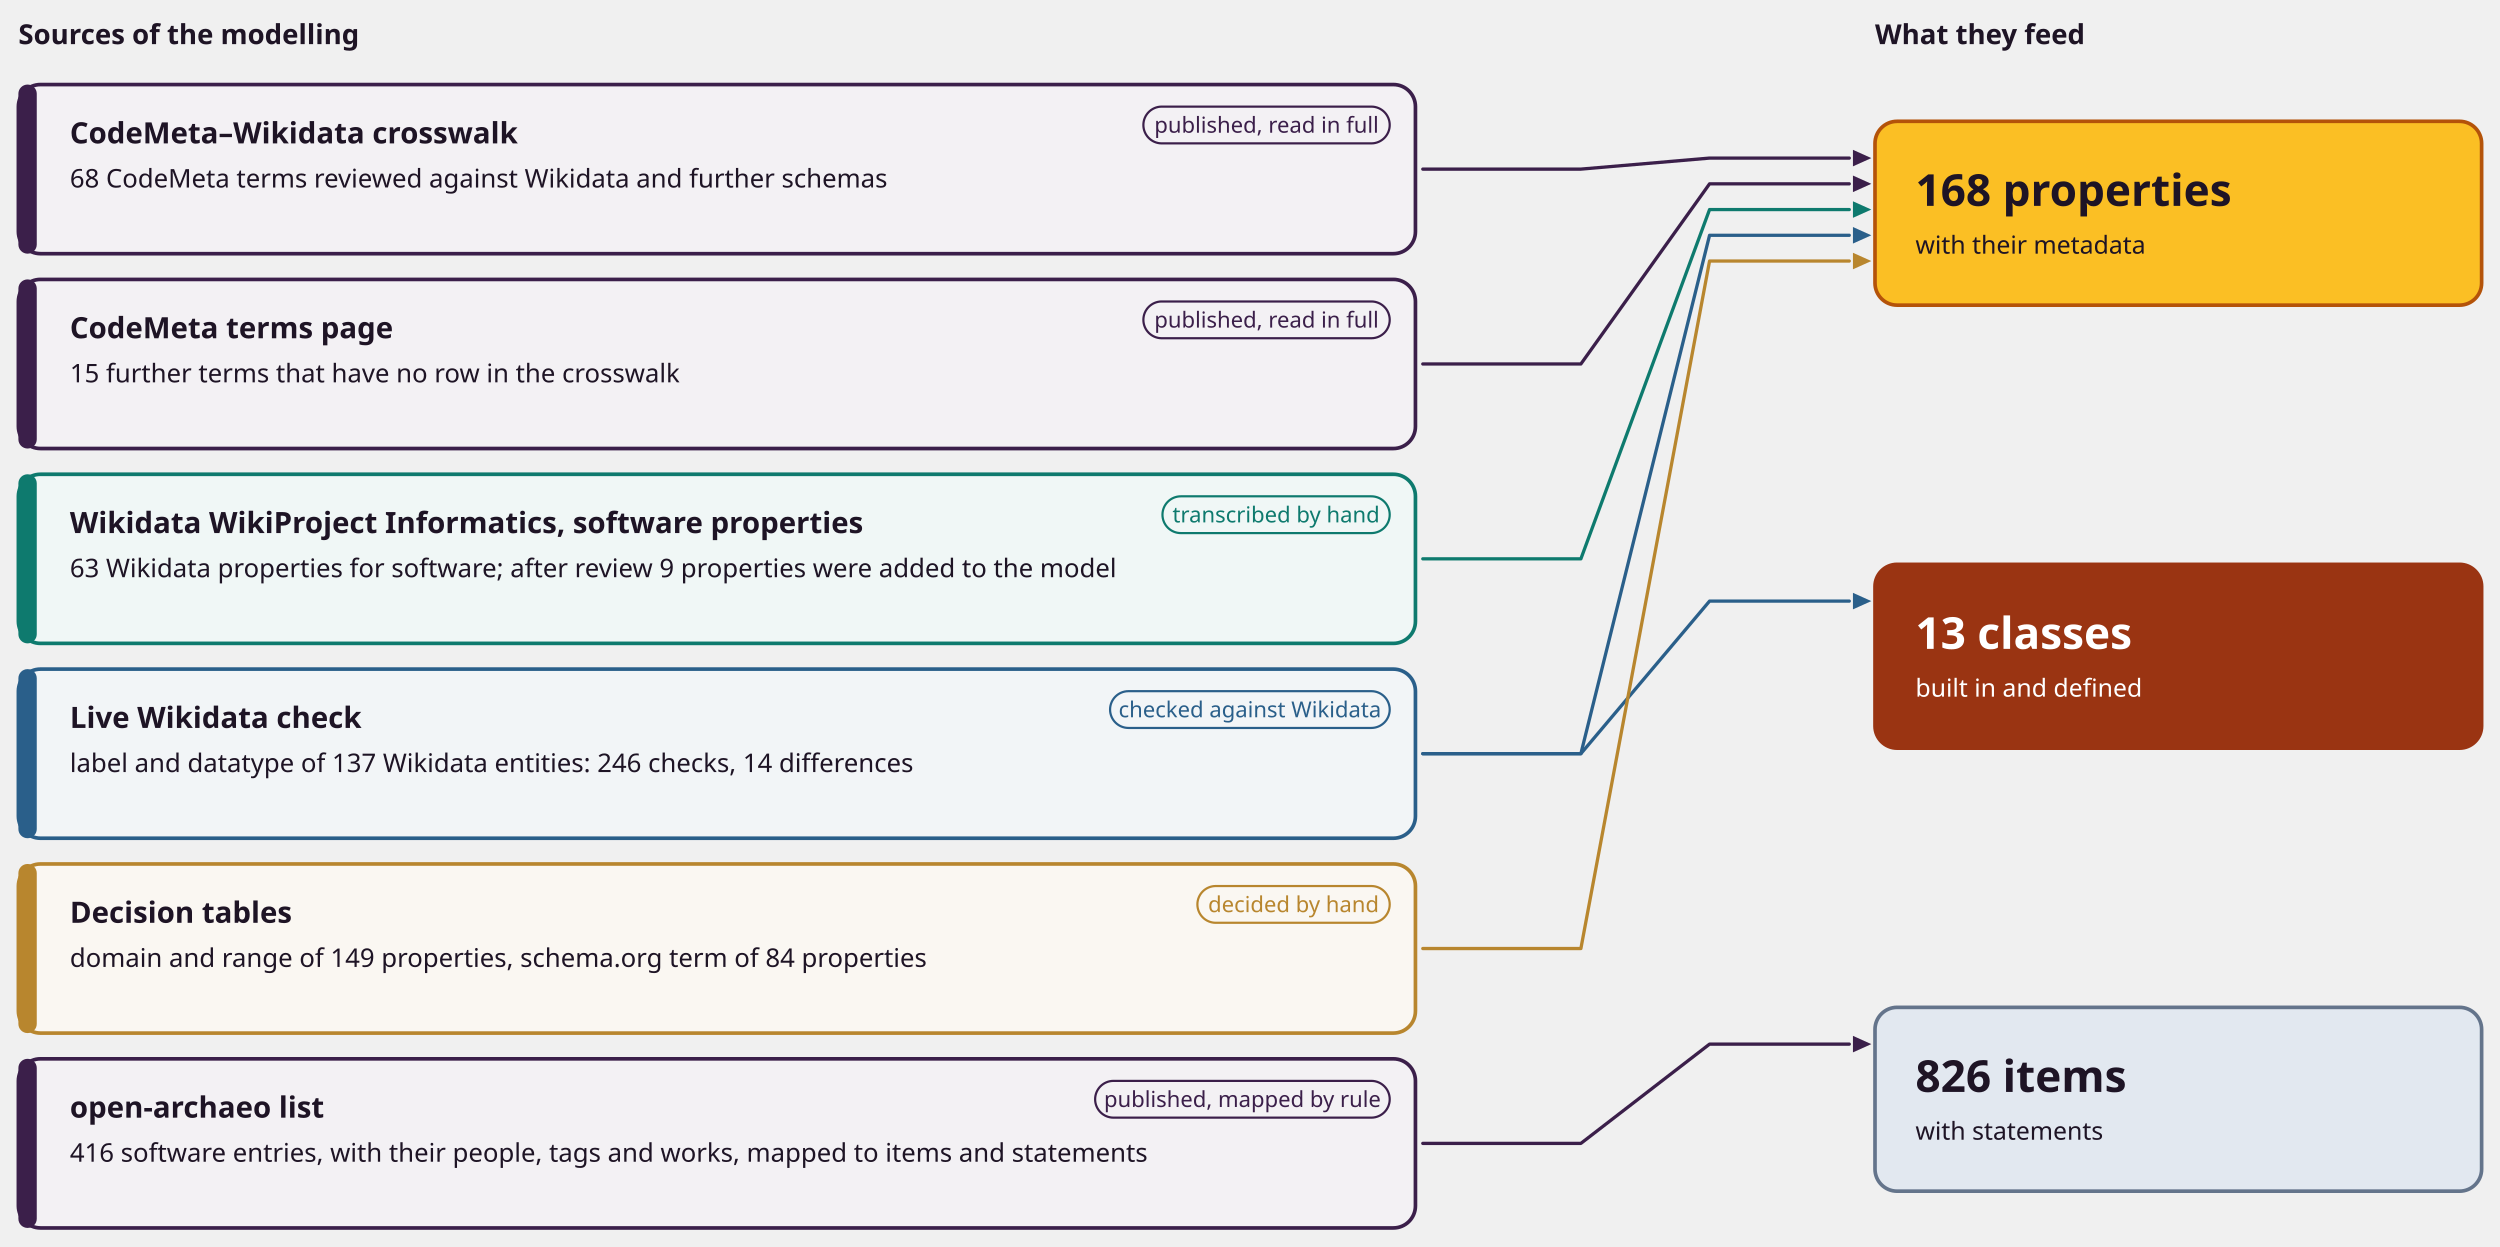
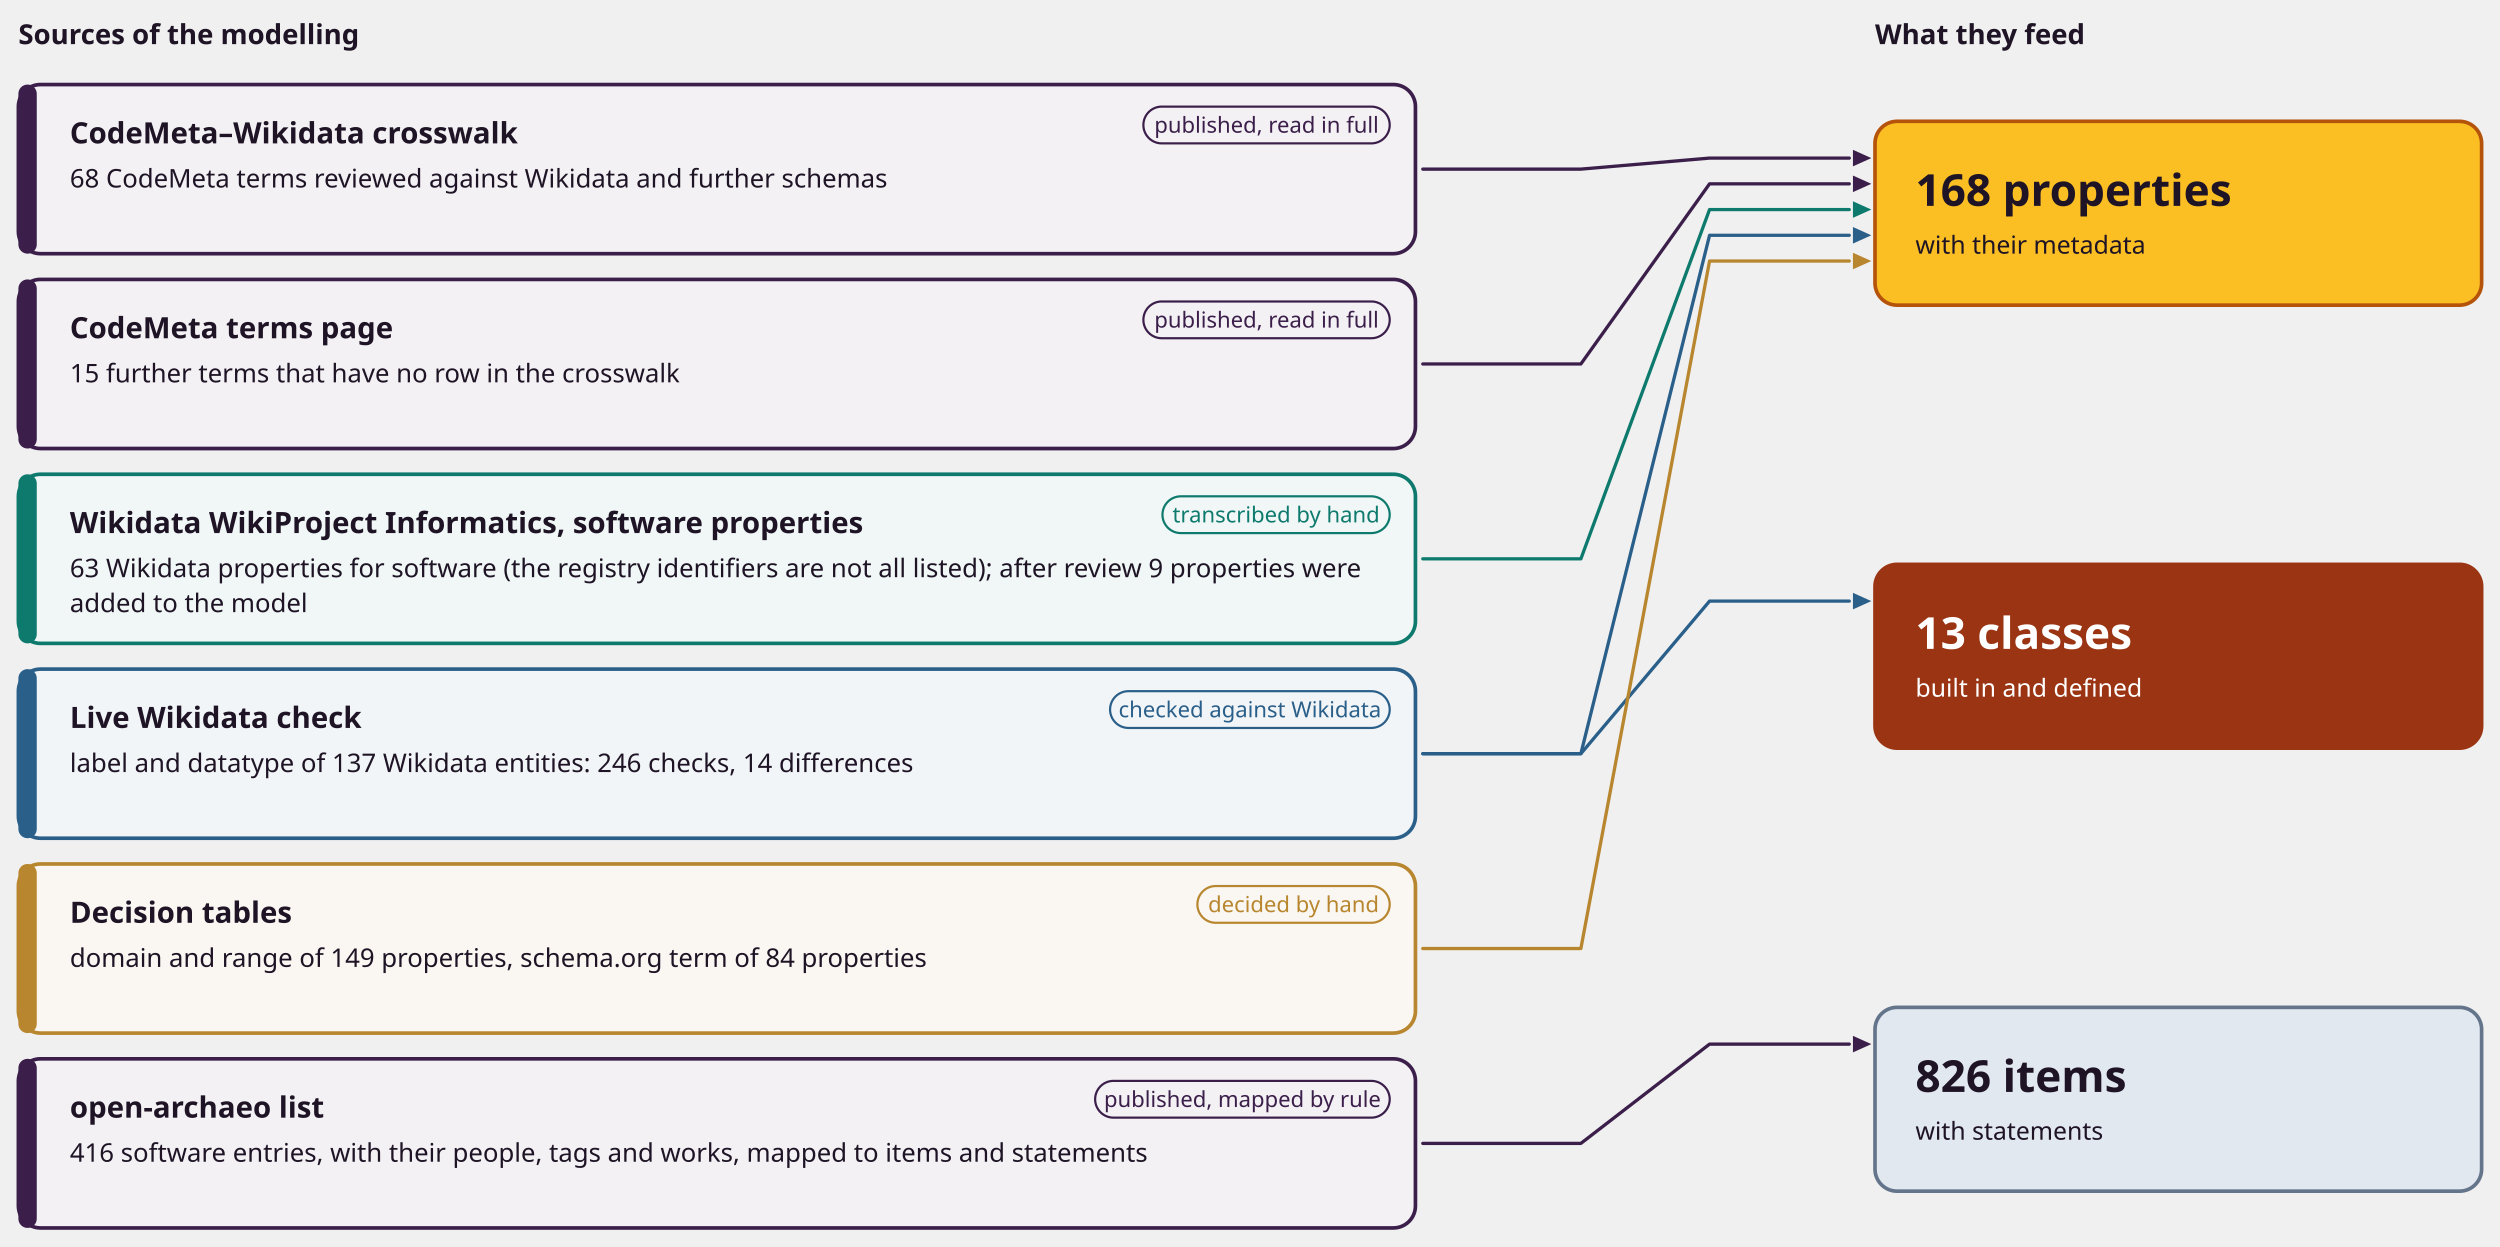
<svg xmlns="http://www.w3.org/2000/svg" width="1360" height="678" viewBox="0 0 1360 678">
  <style>@font-face { font-family: "Fira Sans"; src: url("../fonts/FiraSans-Regular.ttf"); font-weight: 400; } @font-face { font-family: "Fira Sans"; src: url("../fonts/FiraSans-Bold.ttf"); font-weight: 700; }</style>
  <g transform="translate(10,10)">
    <text x="0" y="14" font-family="Fira Sans, sans-serif" font-size="15" font-weight="700" fill="#1E1425" text-anchor="start">Sources of the modelling</text>
    <text x="1010" y="14" font-family="Fira Sans, sans-serif" font-size="15" font-weight="700" fill="#1E1425" text-anchor="start">What they feed</text>
    <rect x="1010" y="56" width="330" height="100" rx="12" fill="#fbbf24" stroke="#b45309" stroke-width="2" />
    <text x="1032" y="102" font-family="Fira Sans, sans-serif" font-size="24" font-weight="700" fill="#1E1425" text-anchor="start">168 properties</text>
    <text x="1032" y="128" font-family="Fira Sans, sans-serif" font-size="13.5" fill="#1E1425" text-anchor="start">with their metadata</text>
    <rect x="1010" y="297" width="330" height="100" rx="12" fill="#9a3412" stroke="#9a3412" stroke-width="2" />
    <text x="1032" y="343" font-family="Fira Sans, sans-serif" font-size="24" font-weight="700" fill="#ffffff" text-anchor="start">13 classes</text>
    <text x="1032" y="369" font-family="Fira Sans, sans-serif" font-size="13.5" fill="#ffffff" text-anchor="start">built in and defined</text>
    <rect x="1010" y="538" width="330" height="100" rx="12" fill="#e2e8f0" stroke="#64748b" stroke-width="2" />
    <text x="1032" y="584" font-family="Fira Sans, sans-serif" font-size="24" font-weight="700" fill="#1E1425" text-anchor="start">826 items</text>
    <text x="1032" y="610" font-family="Fira Sans, sans-serif" font-size="13.5" fill="#1E1425" text-anchor="start">with statements</text>
    <rect x="0" y="36" width="760" height="92" rx="12" fill="#F3F1F4" stroke="#3B1F4A" stroke-width="2" />
    <rect x="0" y="36" width="10" height="92" rx="5" fill="#3B1F4A" />
    <text x="28" y="68" font-family="Fira Sans, sans-serif" font-size="16" font-weight="700" fill="#1E1425" text-anchor="start">CodeMeta–Wikidata crosswalk</text>
    <text x="28" y="92" font-family="Fira Sans, sans-serif" font-size="14" fill="#1E1425" text-anchor="start">68 CodeMeta terms reviewed against Wikidata and further schemas</text>
    <rect x="612" y="48" width="134" height="20" rx="10" fill="none" stroke="#3B1F4A" stroke-width="1.2" />
    <text x="679" y="62.2" font-family="Fira Sans, sans-serif" font-size="12" fill="#3B1F4A" text-anchor="middle">published, read in full</text>
    <path d="M764,82 L850,82 L920,76 L996,76" fill="none" stroke="#3B1F4A" stroke-width="1.8" stroke-linejoin="round" stroke-linecap="round" />
    <path d="M1008,76 L998,80.5 L998,71.5 z" fill="#3B1F4A" />
    <rect x="0" y="142" width="760" height="92" rx="12" fill="#F3F1F4" stroke="#3B1F4A" stroke-width="2" />
    <rect x="0" y="142" width="10" height="92" rx="5" fill="#3B1F4A" />
    <text x="28" y="174" font-family="Fira Sans, sans-serif" font-size="16" font-weight="700" fill="#1E1425" text-anchor="start">CodeMeta terms page</text>
    <text x="28" y="198" font-family="Fira Sans, sans-serif" font-size="14" fill="#1E1425" text-anchor="start">15 further terms that have no row in the crosswalk</text>
    <rect x="612" y="154" width="134" height="20" rx="10" fill="none" stroke="#3B1F4A" stroke-width="1.2" />
    <text x="679" y="168.2" font-family="Fira Sans, sans-serif" font-size="12" fill="#3B1F4A" text-anchor="middle">published, read in full</text>
    <path d="M764,188 L850,188 L920,90 L996,90" fill="none" stroke="#3B1F4A" stroke-width="1.8" stroke-linejoin="round" stroke-linecap="round" />
    <path d="M1008,90 L998,94.5 L998,85.5 z" fill="#3B1F4A" />
    <rect x="0" y="248" width="760" height="92" rx="12" fill="#F0F7F6" stroke="#0E7A6E" stroke-width="2" />
    <rect x="0" y="248" width="10" height="92" rx="5" fill="#0E7A6E" />
    <text x="28" y="280" font-family="Fira Sans, sans-serif" font-size="16" font-weight="700" fill="#1E1425" text-anchor="start">Wikidata WikiProject Informatics, software properties</text>
-     <text x="28" y="304" font-family="Fira Sans, sans-serif" font-size="14" fill="#1E1425" text-anchor="start">63 Wikidata properties for software; after review 9 properties were added to the model</text>
+     <text x="28" y="304" font-family="Fira Sans, sans-serif" font-size="14" fill="#1E1425" text-anchor="start">63 Wikidata properties for software (the registry identifiers are not all listed); after review 9 properties were</text>
+     <text x="28" y="323" font-family="Fira Sans, sans-serif" font-size="14" fill="#1E1425" text-anchor="start">added to the model</text>
    <rect x="622.38" y="260" width="123.62" height="20" rx="10" fill="none" stroke="#0E7A6E" stroke-width="1.2" />
    <text x="684.19" y="274.2" font-family="Fira Sans, sans-serif" font-size="12" fill="#0E7A6E" text-anchor="middle">transcribed by hand</text>
    <path d="M764,294 L850,294 L920,104 L996,104" fill="none" stroke="#0E7A6E" stroke-width="1.8" stroke-linejoin="round" stroke-linecap="round" />
    <path d="M1008,104 L998,108.5 L998,99.5 z" fill="#0E7A6E" />
    <rect x="0" y="354" width="760" height="92" rx="12" fill="#F2F5F7" stroke="#2A5F8A" stroke-width="2" />
    <rect x="0" y="354" width="10" height="92" rx="5" fill="#2A5F8A" />
    <text x="28" y="386" font-family="Fira Sans, sans-serif" font-size="16" font-weight="700" fill="#1E1425" text-anchor="start">Live Wikidata check</text>
    <text x="28" y="410" font-family="Fira Sans, sans-serif" font-size="14" fill="#1E1425" text-anchor="start">label and datatype of 137 Wikidata entities: 246 checks, 14 differences</text>
    <rect x="593.88" y="366" width="152.12" height="20" rx="10" fill="none" stroke="#2A5F8A" stroke-width="1.2" />
    <text x="669.94" y="380.2" font-family="Fira Sans, sans-serif" font-size="12" fill="#2A5F8A" text-anchor="middle">checked against Wikidata</text>
    <path d="M764,400 L850,400 L920,118 L996,118" fill="none" stroke="#2A5F8A" stroke-width="1.8" stroke-linejoin="round" stroke-linecap="round" />
    <path d="M1008,118 L998,122.5 L998,113.5 z" fill="#2A5F8A" />
    <path d="M764,400 L850,400 L920,317 L996,317" fill="none" stroke="#2A5F8A" stroke-width="1.8" stroke-linejoin="round" stroke-linecap="round" />
    <path d="M1008,317 L998,321.5 L998,312.5 z" fill="#2A5F8A" />
    <rect x="0" y="460" width="760" height="92" rx="12" fill="#FAF7F2" stroke="#B8862E" stroke-width="2" />
    <rect x="0" y="460" width="10" height="92" rx="5" fill="#B8862E" />
    <text x="28" y="492" font-family="Fira Sans, sans-serif" font-size="16" font-weight="700" fill="#1E1425" text-anchor="start">Decision tables</text>
    <text x="28" y="516" font-family="Fira Sans, sans-serif" font-size="14" fill="#1E1425" text-anchor="start">domain and range of 149 properties, schema.org term of 84 properties</text>
    <rect x="641.38" y="472" width="104.62" height="20" rx="10" fill="none" stroke="#B8862E" stroke-width="1.2" />
    <text x="693.69" y="486.2" font-family="Fira Sans, sans-serif" font-size="12" fill="#B8862E" text-anchor="middle">decided by hand</text>
    <path d="M764,506 L850,506 L920,132 L996,132" fill="none" stroke="#B8862E" stroke-width="1.8" stroke-linejoin="round" stroke-linecap="round" />
    <path d="M1008,132 L998,136.5 L998,127.5 z" fill="#B8862E" />
    <rect x="0" y="566" width="760" height="92" rx="12" fill="#F3F1F4" stroke="#3B1F4A" stroke-width="2" />
    <rect x="0" y="566" width="10" height="92" rx="5" fill="#3B1F4A" />
    <text x="28" y="598" font-family="Fira Sans, sans-serif" font-size="16" font-weight="700" fill="#1E1425" text-anchor="start">open-archaeo list</text>
    <text x="28" y="622" font-family="Fira Sans, sans-serif" font-size="14" fill="#1E1425" text-anchor="start">416 software entries, with their people, tags and works, mapped to items and statements</text>
    <rect x="585.75" y="578" width="160.25" height="20" rx="10" fill="none" stroke="#3B1F4A" stroke-width="1.2" />
    <text x="665.88" y="592.2" font-family="Fira Sans, sans-serif" font-size="12" fill="#3B1F4A" text-anchor="middle">published, mapped by rule</text>
    <path d="M764,612 L850,612 L920,558 L996,558" fill="none" stroke="#3B1F4A" stroke-width="1.8" stroke-linejoin="round" stroke-linecap="round" />
    <path d="M1008,558 L998,562.5 L998,553.5 z" fill="#3B1F4A" />
  </g>
</svg>
